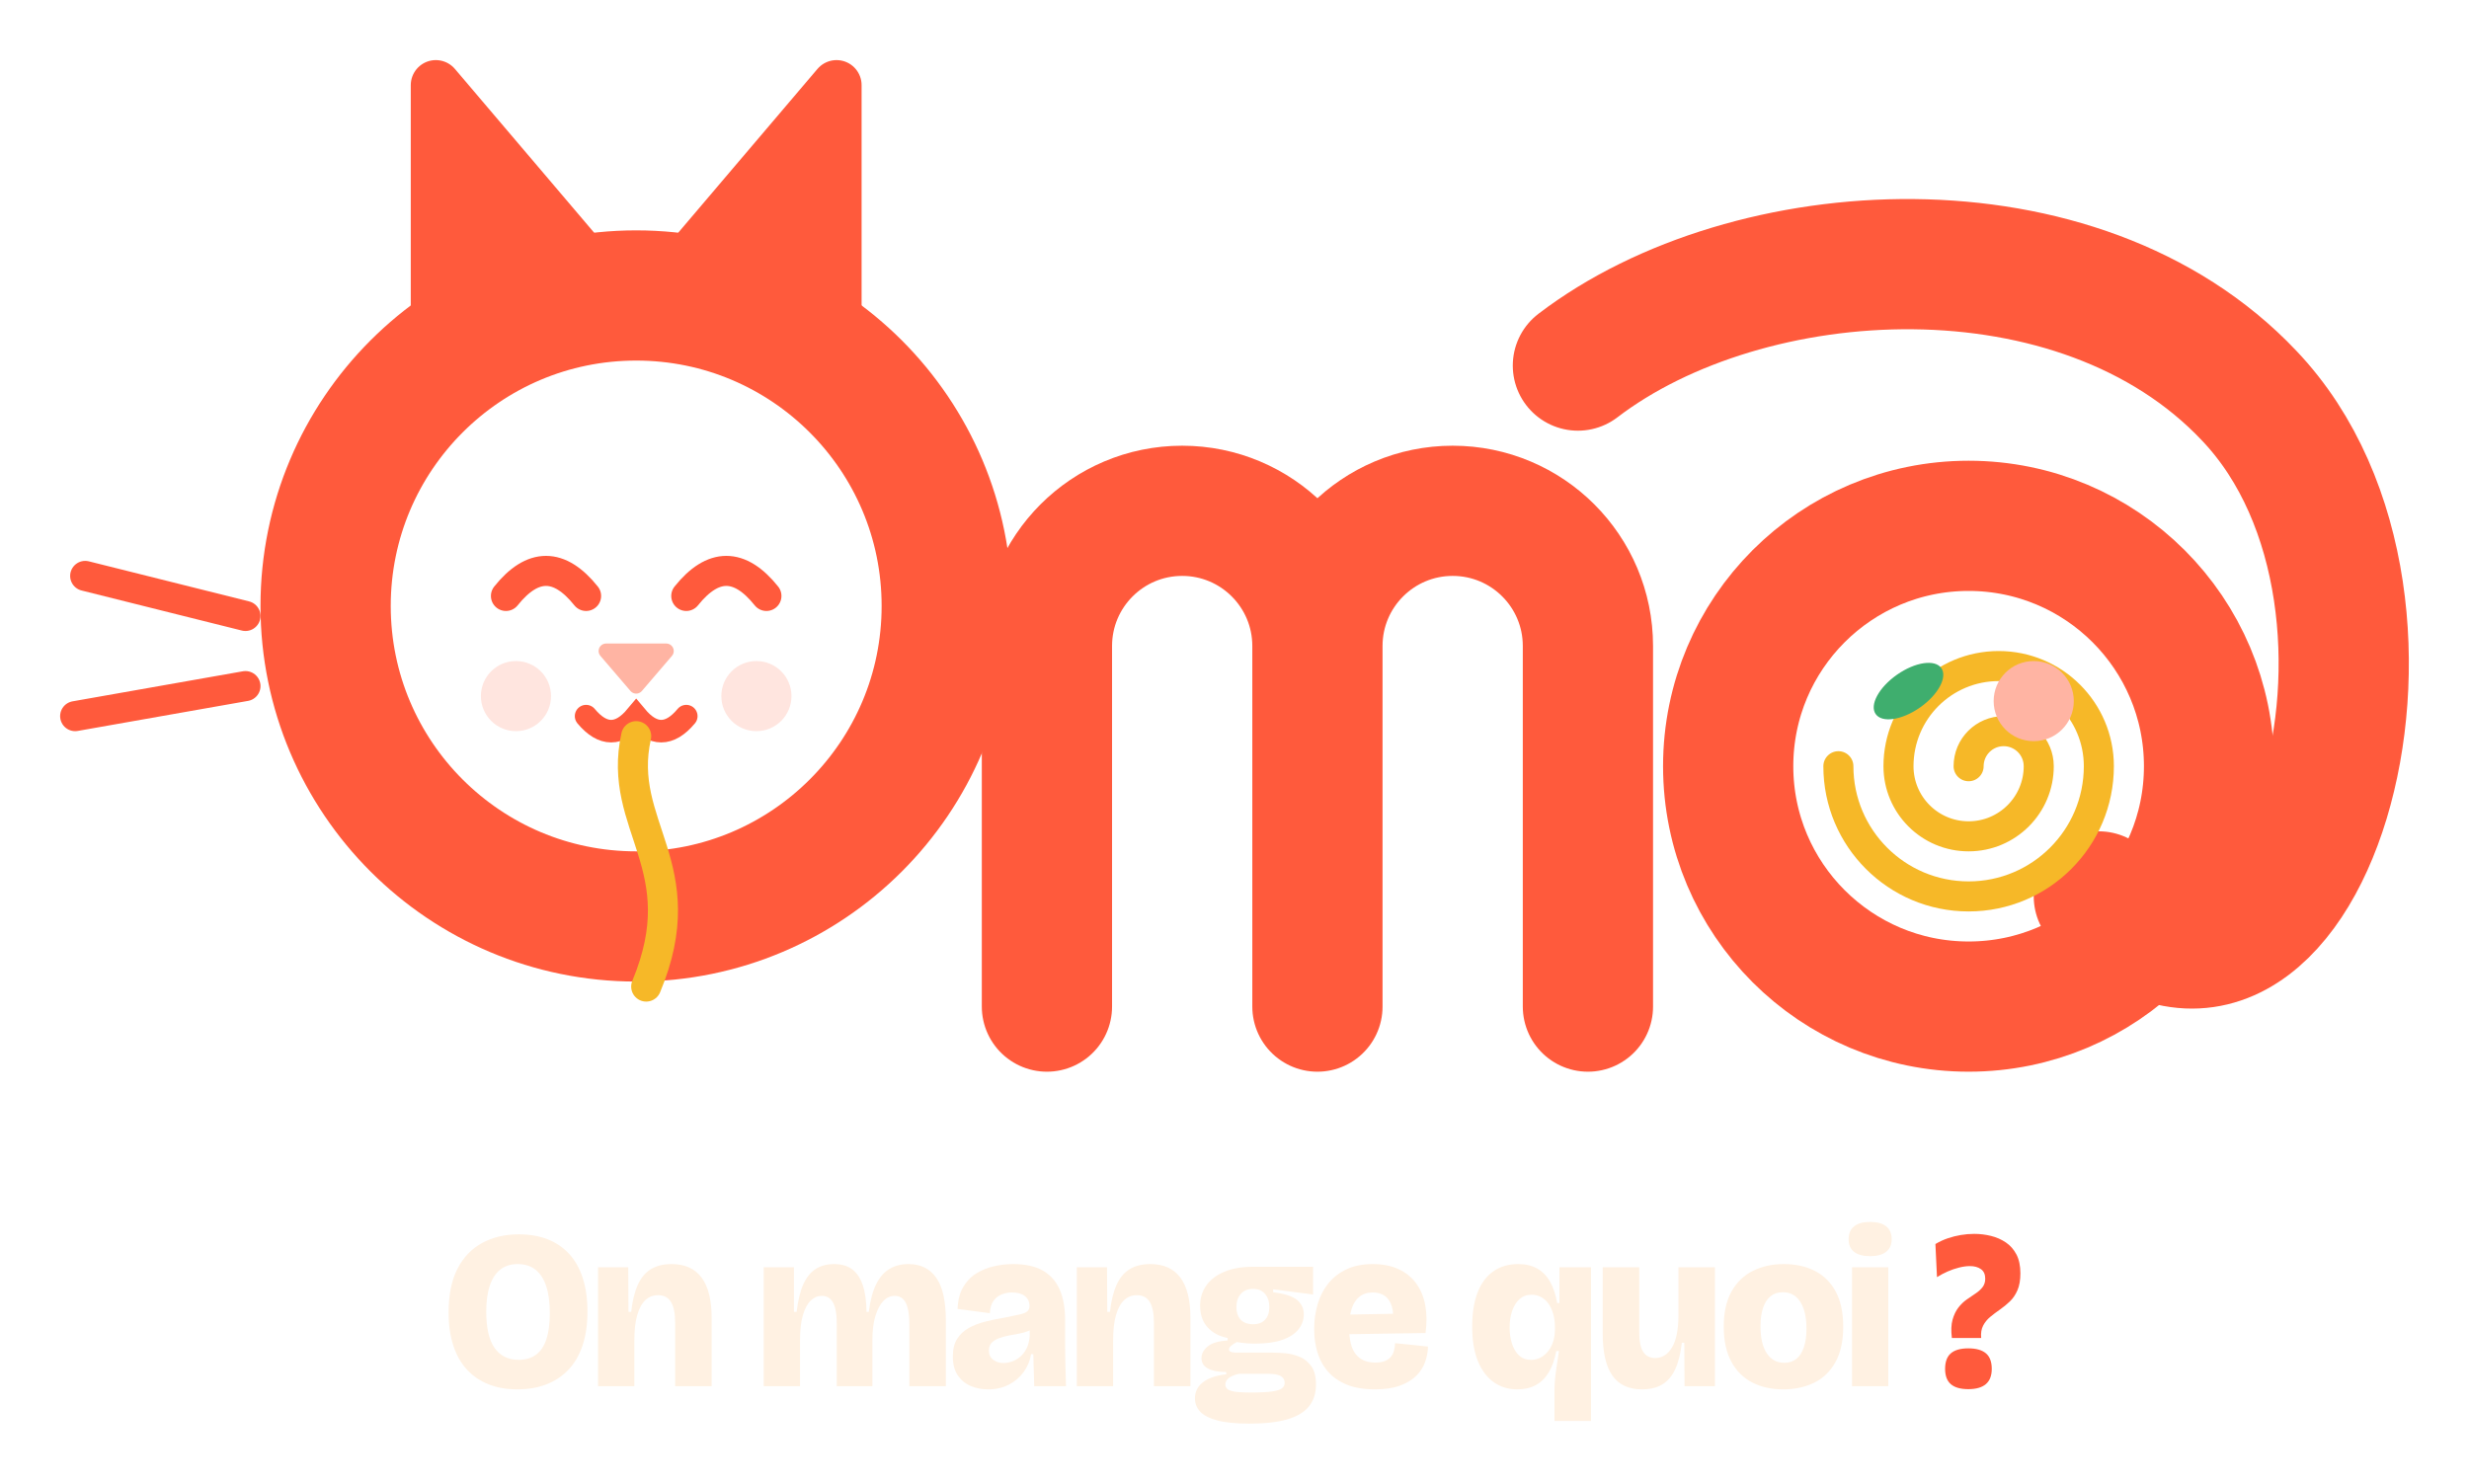
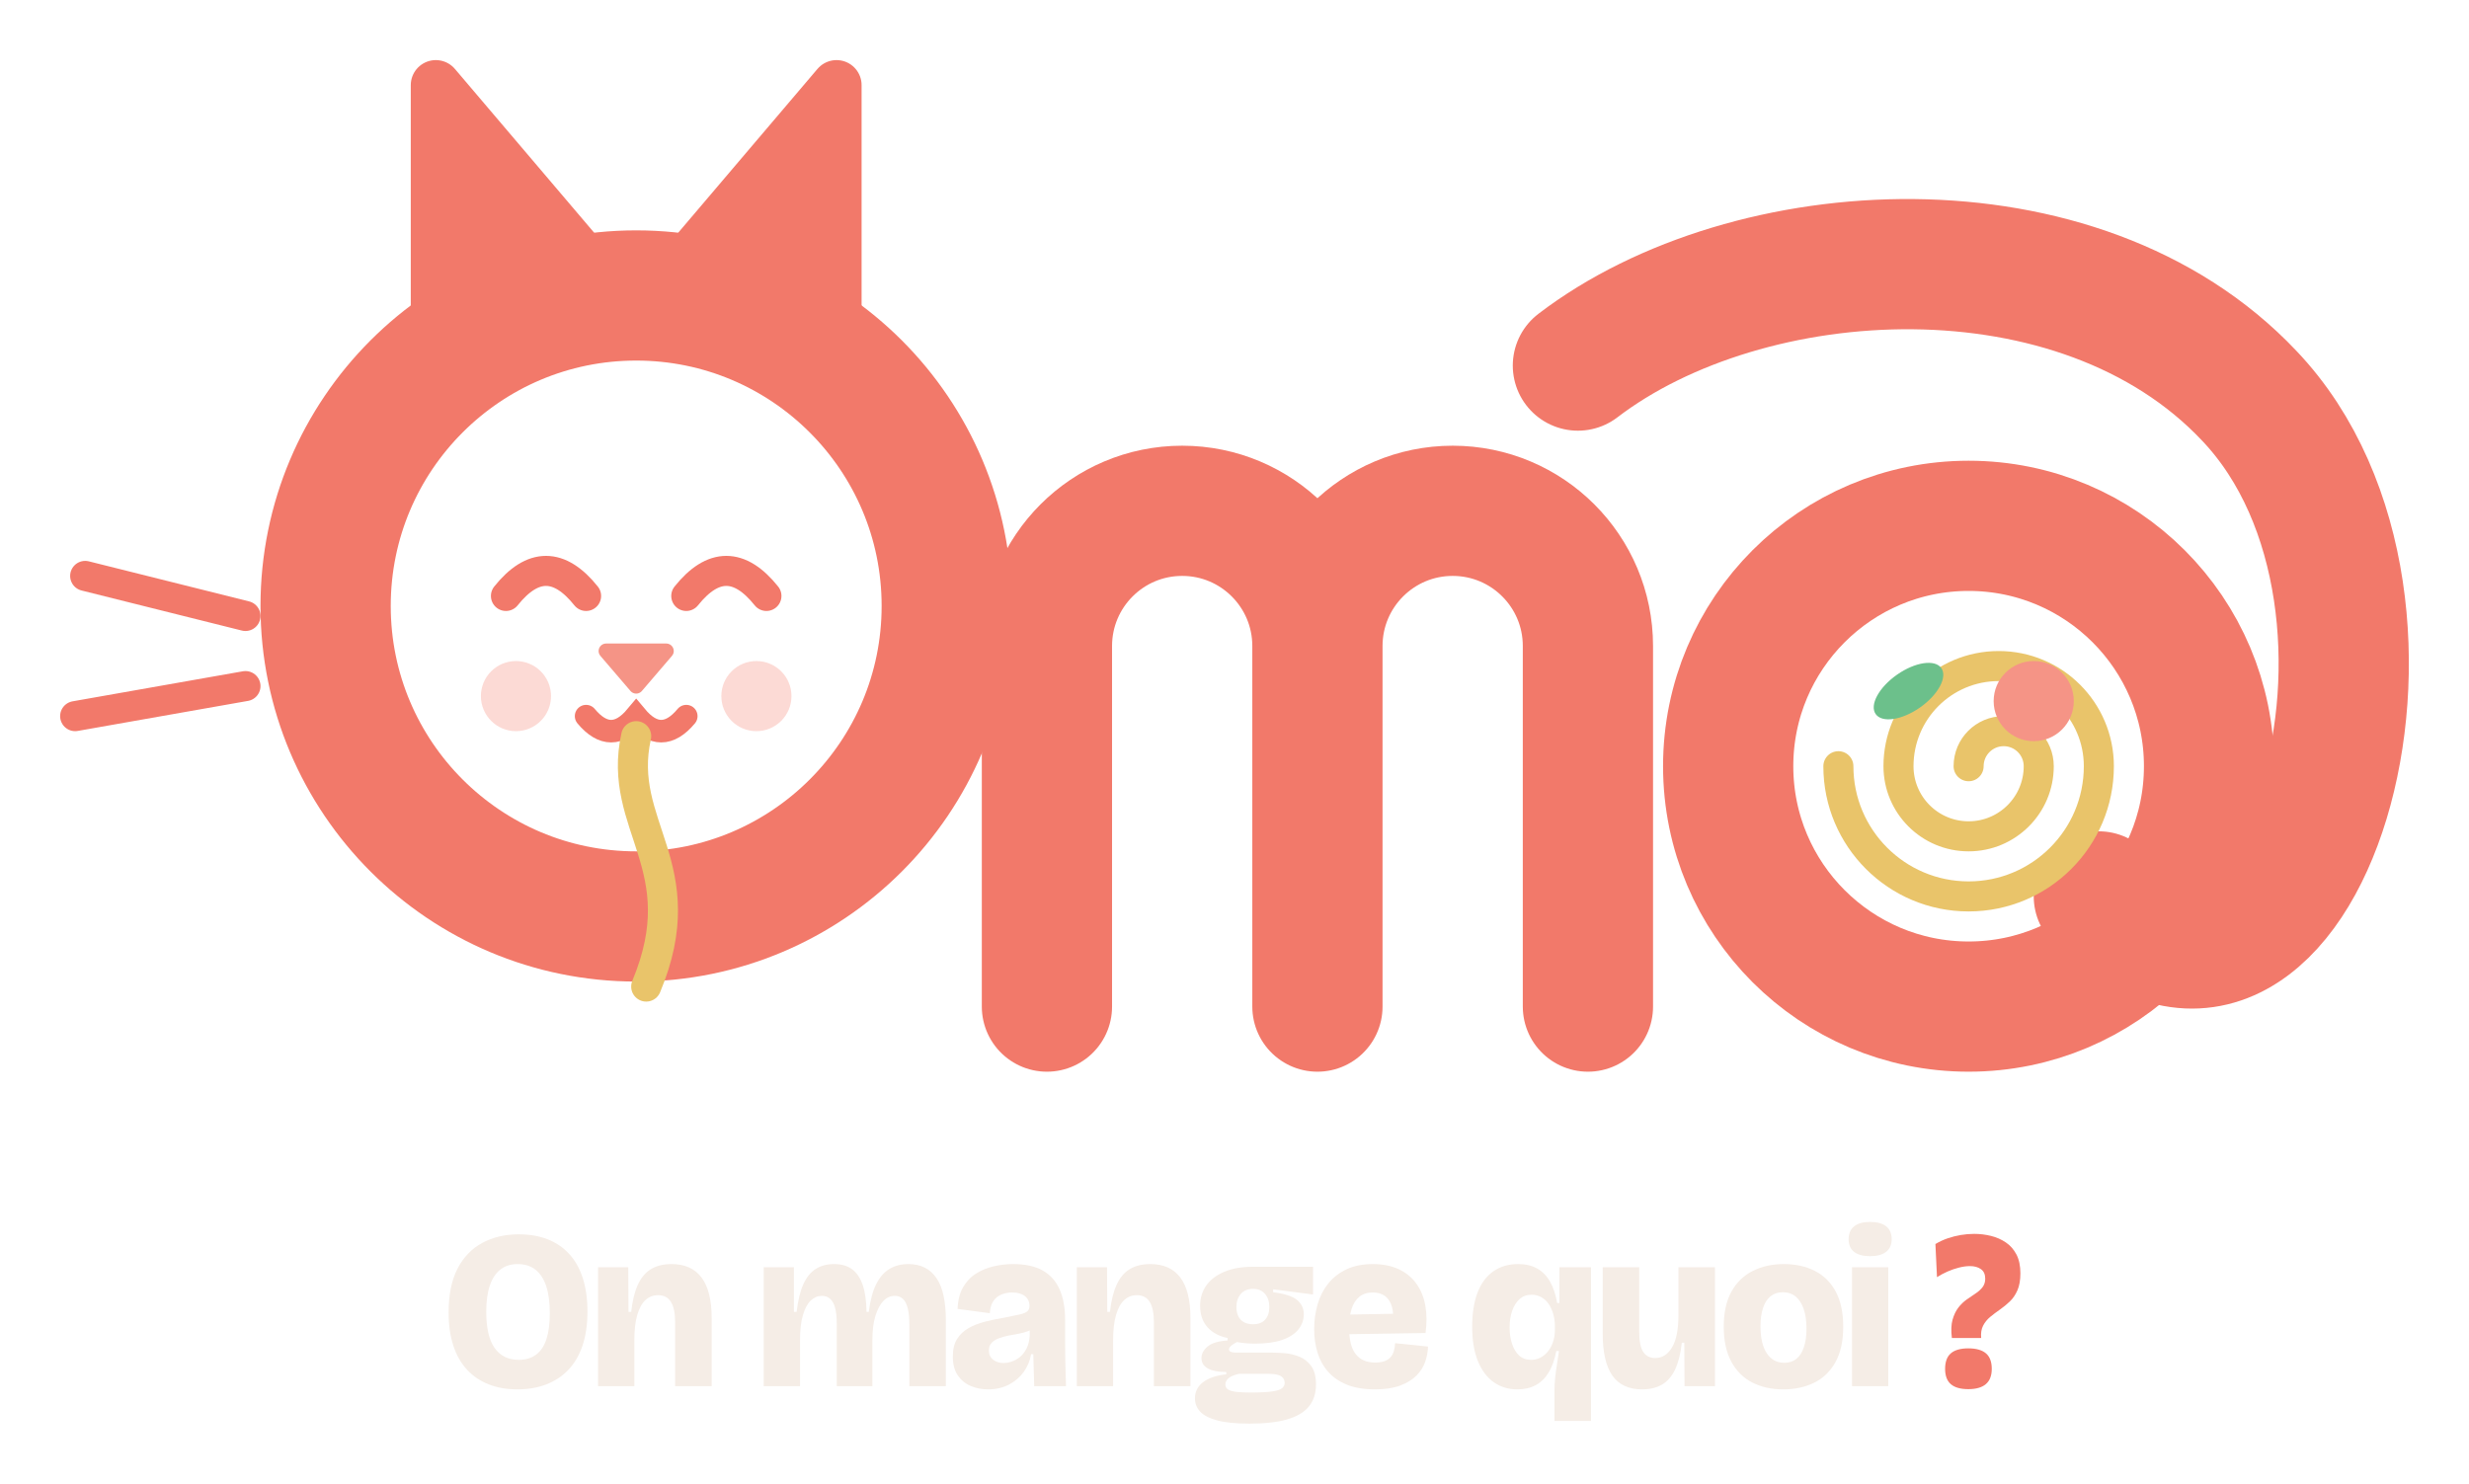
<svg xmlns="http://www.w3.org/2000/svg" viewBox="3 49 492.89 296.28" width="985.78" height="592.55" role="img" aria-label="On mange quoi ?, logo nuit">
-   <path d="M422 228 C 462 268, 492 170, 452 128 C 418 92, 352 96, 318 122" fill="none" stroke="#FF5A3C" stroke-width="26" stroke-linecap="round" />
-   <path d="M212 250 V178 A27 27 0 0 1 266 178 V250 M266 178 A27 27 0 0 1 320 178 V250" fill="none" stroke="#FF5A3C" stroke-width="26" stroke-linecap="round" stroke-linejoin="round" />
-   <path d="M370 202 a26 26 0 1 0 52 0 a20 20 0 1 0 -40 0 a14 14 0 1 0 28 0 a7 7 0 1 0 -14 0" fill="none" stroke="#F6B828" stroke-width="6" stroke-linecap="round" />
-   <circle cx="409" cy="189" r="8" fill="#FFB4A3" />
-   <ellipse cx="384" cy="187" rx="8" ry="4" transform="rotate(-35 384 187)" fill="#3FAE6E" />
-   <circle cx="396" cy="202" r="48" fill="none" stroke="#FF5A3C" stroke-width="26" />
-   <polygon points="90,124 124,106 90,66" fill="#FF5A3C" stroke="#FF5A3C" stroke-width="10" stroke-linejoin="round" />
-   <polygon points="136,106 170,124 170,66" fill="#FF5A3C" stroke="#FF5A3C" stroke-width="10" stroke-linejoin="round" />
-   <circle cx="130" cy="170" r="62" fill="none" stroke="#FF5A3C" stroke-width="26" />
-   <path d="M52 172 L20 164 M52 186 L18 192" fill="none" stroke="#FF5A3C" stroke-width="6" stroke-linecap="round" />
-   <path d="M104 168 Q112 158 120 168 M140 168 Q148 158 156 168" fill="none" stroke="#FF5A3C" stroke-width="6" stroke-linecap="round" />
-   <circle cx="106" cy="188" r="7" fill="#FFB4A3" fill-opacity="0.35" />
-   <circle cx="154" cy="188" r="7" fill="#FFB4A3" fill-opacity="0.35" />
-   <path d="M124 179 L136 179 L130 186 Z" fill="#FFB4A3" stroke="#FFB4A3" stroke-width="3" stroke-linejoin="round" />
-   <path d="M120 192 Q125 198 130 192 Q135 198 140 192" fill="none" stroke="#FF5A3C" stroke-width="4.5" stroke-linecap="round" />
-   <path d="M130 196 C 126 214, 142 222, 132 246" fill="none" stroke="#F6B828" stroke-width="6" stroke-linecap="round" />
+   <path d="M422 228 C 462 268, 492 170, 452 128 C 418 92, 352 96, 318 122" fill="none" stroke="#F2796A" stroke-width="26" stroke-linecap="round" />
+   <path d="M212 250 V178 A27 27 0 0 1 266 178 V250 M266 178 A27 27 0 0 1 320 178 V250" fill="none" stroke="#F2796A" stroke-width="26" stroke-linecap="round" stroke-linejoin="round" />
+   <path d="M370 202 a26 26 0 1 0 52 0 a20 20 0 1 0 -40 0 a14 14 0 1 0 28 0 a7 7 0 1 0 -14 0" fill="none" stroke="#E9C46A" stroke-width="6" stroke-linecap="round" />
+   <circle cx="409" cy="189" r="8" fill="#F59486" />
+   <ellipse cx="384" cy="187" rx="8" ry="4" transform="rotate(-35 384 187)" fill="#6CC08B" />
+   <circle cx="396" cy="202" r="48" fill="none" stroke="#F2796A" stroke-width="26" />
+   <polygon points="90,124 124,106 90,66" fill="#F2796A" stroke="#F2796A" stroke-width="10" stroke-linejoin="round" />
+   <polygon points="136,106 170,124 170,66" fill="#F2796A" stroke="#F2796A" stroke-width="10" stroke-linejoin="round" />
+   <circle cx="130" cy="170" r="62" fill="none" stroke="#F2796A" stroke-width="26" />
+   <path d="M52 172 L20 164 M52 186 L18 192" fill="none" stroke="#F2796A" stroke-width="6" stroke-linecap="round" />
+   <path d="M104 168 Q112 158 120 168 M140 168 Q148 158 156 168" fill="none" stroke="#F2796A" stroke-width="6" stroke-linecap="round" />
+   <circle cx="106" cy="188" r="7" fill="#F59486" fill-opacity="0.35" />
+   <circle cx="154" cy="188" r="7" fill="#F59486" fill-opacity="0.35" />
+   <path d="M124 179 L136 179 L130 186 Z" fill="#F59486" stroke="#F59486" stroke-width="3" stroke-linejoin="round" />
+   <path d="M120 192 Q125 198 130 192 Q135 198 140 192" fill="none" stroke="#F2796A" stroke-width="4.5" stroke-linecap="round" />
+   <path d="M130 196 C 126 214, 142 222, 132 246" fill="none" stroke="#E9C46A" stroke-width="6" stroke-linecap="round" />
  <g>
-     <path d="M106.277 326.435Q103.127 326.435 100.585 325.445Q98.042 324.455 96.242 322.52Q94.442 320.585 93.497 317.705Q92.552 314.825 92.552 311.09Q92.552 305.78 94.33 302.337Q96.107 298.895 99.28 297.185Q102.452 295.475 106.547 295.475Q109.742 295.475 112.262 296.442Q114.782 297.41 116.582 299.345Q118.382 301.28 119.327 304.183Q120.272 307.085 120.272 310.91Q120.272 314.78 119.282 317.705Q118.292 320.63 116.425 322.565Q114.557 324.5 111.992 325.467Q109.427 326.435 106.277 326.435ZM106.547 320.54Q108.617 320.54 110.012 319.505Q111.407 318.47 112.082 316.4Q112.757 314.33 112.757 311.27Q112.757 307.985 112.037 305.825Q111.317 303.665 109.9 302.54Q108.482 301.415 106.322 301.415Q104.297 301.415 102.902 302.495Q101.507 303.575 100.787 305.69Q100.067 307.805 100.067 310.955Q100.067 313.295 100.472 315.118Q100.877 316.94 101.71 318.132Q102.542 319.325 103.757 319.933Q104.972 320.54 106.547 320.54Z" fill="#FFF1E2" />
-     <path d="M122.387 325.805V312.125V302.045H128.417L128.462 310.955H129.002Q129.362 307.715 130.307 305.6Q131.252 303.485 132.917 302.45Q134.582 301.415 137.057 301.415Q141.017 301.415 143.042 304.092Q145.067 306.77 145.067 312.215V325.805H137.777V313.115Q137.777 310.325 136.944 308.975Q136.112 307.625 134.357 307.625Q132.917 307.625 131.859 308.592Q130.802 309.56 130.217 311.562Q129.632 313.565 129.632 316.715V325.805Z" fill="#FFF1E2" />
-     <path d="M155.462 325.805V311.99V302.045H161.492V310.955H162.032Q162.437 307.49 163.382 305.42Q164.327 303.35 165.857 302.383Q167.387 301.415 169.502 301.415Q171.707 301.415 173.102 302.45Q174.497 303.485 175.217 305.577Q175.937 307.67 175.982 310.955H176.432Q176.882 307.49 177.917 305.42Q178.952 303.35 180.572 302.383Q182.192 301.415 184.307 301.415Q186.197 301.415 187.592 302.113Q188.987 302.81 189.954 304.227Q190.922 305.645 191.372 307.783Q191.822 309.92 191.822 312.755V325.805H184.532V313.43Q184.532 311.54 184.217 310.258Q183.902 308.975 183.249 308.368Q182.597 307.76 181.607 307.76Q180.347 307.76 179.357 308.773Q178.367 309.785 177.759 311.765Q177.152 313.745 177.152 316.67V325.805H170.042V313.34Q170.042 311.45 169.727 310.212Q169.412 308.975 168.737 308.368Q168.062 307.76 167.072 307.76Q165.857 307.76 164.867 308.683Q163.877 309.605 163.292 311.585Q162.707 313.565 162.707 316.67V325.805Z" fill="#FFF1E2" />
-     <path d="M200.237 326.435Q198.392 326.435 196.794 325.76Q195.197 325.085 194.207 323.645Q193.217 322.205 193.217 319.865Q193.217 317.705 194.072 316.355Q194.927 315.005 196.367 314.195Q197.807 313.385 199.652 312.913Q201.497 312.44 203.432 312.125Q205.502 311.72 206.582 311.473Q207.662 311.225 208.089 310.843Q208.517 310.46 208.517 309.785Q208.517 308.525 207.594 307.805Q206.672 307.085 205.052 307.085Q203.972 307.085 202.982 307.468Q201.992 307.85 201.339 308.75Q200.687 309.65 200.597 311.225L194.162 310.37Q194.252 307.805 195.242 306.072Q196.232 304.34 197.829 303.327Q199.427 302.315 201.362 301.865Q203.297 301.415 205.277 301.415Q208.877 301.415 211.149 302.697Q213.422 303.98 214.524 306.455Q215.627 308.93 215.627 312.53V316.58Q215.627 318.11 215.649 319.663Q215.672 321.215 215.717 322.745Q215.762 324.275 215.807 325.805H209.462Q209.417 324.365 209.372 322.768Q209.327 321.17 209.282 319.415H208.832Q208.517 321.35 207.369 322.947Q206.222 324.545 204.399 325.49Q202.577 326.435 200.237 326.435ZM203.342 321.17Q204.107 321.17 204.984 320.877Q205.862 320.585 206.627 319.955Q207.392 319.325 207.932 318.268Q208.472 317.21 208.562 315.68V313.88H209.687Q209.192 314.42 208.292 314.78Q207.392 315.14 206.357 315.32Q205.322 315.5 204.287 315.702Q203.252 315.905 202.374 316.243Q201.497 316.58 200.957 317.142Q200.417 317.705 200.417 318.695Q200.417 319.865 201.272 320.518Q202.127 321.17 203.342 321.17Z" fill="#FFF1E2" />
-     <path d="M217.967 325.805V312.125V302.045H223.997L224.042 310.955H224.582Q224.942 307.715 225.887 305.6Q226.832 303.485 228.497 302.45Q230.162 301.415 232.637 301.415Q236.597 301.415 238.622 304.092Q240.647 306.77 240.647 312.215V325.805H233.357V313.115Q233.357 310.325 232.524 308.975Q231.692 307.625 229.937 307.625Q228.497 307.625 227.439 308.592Q226.382 309.56 225.797 311.562Q225.212 313.565 225.212 316.715V325.805Z" fill="#FFF1E2" />
-     <path d="M252.437 333.275Q248.432 333.275 246.047 332.645Q243.662 332.015 242.604 330.89Q241.547 329.765 241.547 328.235Q241.547 326.255 243.144 325.018Q244.742 323.78 247.802 323.42V322.97Q245.462 322.97 244.157 322.273Q242.852 321.575 242.852 320.18Q242.852 318.92 244.067 317.885Q245.282 316.85 248.072 316.67V316.175Q245.552 315.68 244.067 314.038Q242.582 312.395 242.582 309.74Q242.582 307.445 243.797 305.712Q245.012 303.98 247.374 302.967Q249.737 301.955 253.157 301.955H265.127V307.49L257.162 306.455V307.04Q260.672 307.49 261.977 308.615Q263.282 309.74 263.282 311.45Q263.282 313.115 262.202 314.465Q261.122 315.815 258.962 316.558Q256.802 317.3 253.607 317.3Q252.752 317.3 251.852 317.233Q250.952 317.165 249.917 316.985Q249.152 317.39 248.747 317.75Q248.342 318.11 248.342 318.47Q248.342 318.695 248.522 318.83Q248.702 318.965 249.062 319.033Q249.422 319.1 249.917 319.1H257.117Q258.062 319.1 259.479 319.212Q260.897 319.325 262.337 319.887Q263.777 320.45 264.744 321.755Q265.712 323.06 265.712 325.445Q265.712 328.145 264.272 329.877Q262.832 331.61 259.907 332.442Q256.982 333.275 252.437 333.275ZM252.707 327.065Q255.587 327.065 257.027 326.84Q258.467 326.615 258.962 326.188Q259.457 325.76 259.457 325.175Q259.457 324.5 259.097 324.118Q258.737 323.735 258.219 323.577Q257.702 323.42 257.184 323.375Q256.667 323.33 256.352 323.33H250.322Q248.837 323.69 248.229 324.23Q247.622 324.77 247.622 325.445Q247.622 326.165 248.229 326.503Q248.837 326.84 249.962 326.952Q251.087 327.065 252.707 327.065ZM253.157 313.43Q254.732 313.43 255.564 312.508Q256.397 311.585 256.397 310.01Q256.397 308.39 255.542 307.377Q254.687 306.365 253.157 306.365Q251.582 306.365 250.704 307.377Q249.827 308.39 249.827 310.01Q249.827 311.045 250.209 311.832Q250.592 312.62 251.334 313.025Q252.077 313.43 253.157 313.43Z" fill="#FFF1E2" />
-     <path d="M277.502 326.435Q274.217 326.435 271.922 325.513Q269.627 324.59 268.164 322.947Q266.702 321.305 266.027 319.123Q265.352 316.94 265.352 314.42Q265.352 311.765 266.049 309.403Q266.747 307.04 268.187 305.263Q269.627 303.485 271.832 302.45Q274.037 301.415 277.007 301.415Q280.022 301.415 282.204 302.428Q284.387 303.44 285.737 305.308Q287.087 307.175 287.537 309.695Q287.987 312.215 287.582 315.185L269.942 315.455V311.54L282.452 311.315L281.012 313.475Q281.282 311.36 280.877 309.942Q280.472 308.525 279.504 307.805Q278.537 307.085 277.052 307.085Q275.432 307.085 274.374 307.94Q273.317 308.795 272.822 310.37Q272.327 311.945 272.327 314.105Q272.327 317.75 273.654 319.415Q274.982 321.08 277.502 321.08Q278.627 321.08 279.369 320.81Q280.112 320.54 280.584 320.023Q281.057 319.505 281.259 318.785Q281.462 318.065 281.507 317.21L288.077 317.885Q288.032 319.415 287.514 320.923Q286.997 322.43 285.782 323.668Q284.567 324.905 282.519 325.67Q280.472 326.435 277.502 326.435Z" fill="#FFF1E2" />
-     <path d="M313.322 332.735V326.66Q313.322 325.445 313.457 324.14Q313.592 322.835 313.817 321.462Q314.042 320.09 314.222 318.785H313.682Q313.187 321.395 312.152 323.082Q311.117 324.77 309.564 325.602Q308.012 326.435 305.897 326.435Q303.242 326.435 301.217 325.018Q299.192 323.6 298.044 320.81Q296.897 318.02 296.897 313.925Q296.897 309.875 297.977 307.085Q299.057 304.295 301.127 302.855Q303.197 301.415 306.077 301.415Q308.237 301.415 309.812 302.27Q311.387 303.125 312.399 304.858Q313.412 306.59 313.862 309.2H314.312V302.045H320.612V311.495V332.735ZM308.642 320.54Q309.407 320.54 310.082 320.293Q310.757 320.045 311.364 319.528Q311.972 319.01 312.422 318.29Q312.872 317.57 313.142 316.602Q313.412 315.635 313.412 314.42V313.97Q313.412 312.485 313.052 311.293Q312.692 310.1 312.084 309.268Q311.477 308.435 310.622 307.985Q309.767 307.535 308.732 307.535Q307.337 307.535 306.369 308.39Q305.402 309.245 304.884 310.73Q304.367 312.215 304.367 314.105Q304.367 315.815 304.839 317.3Q305.312 318.785 306.257 319.663Q307.202 320.54 308.642 320.54Z" fill="#FFF1E2" />
-     <path d="M330.827 326.435Q326.822 326.435 324.887 323.69Q322.952 320.945 322.952 315.275V302.045H330.242V314.96Q330.242 317.75 331.052 318.965Q331.862 320.18 333.437 320.18Q334.472 320.18 335.327 319.64Q336.182 319.1 336.812 318.02Q337.442 316.94 337.757 315.342Q338.072 313.745 338.072 311.63V302.045H345.362V315.41V325.805H339.287L339.242 317.12H338.747Q338.387 320.36 337.419 322.43Q336.452 324.5 334.809 325.467Q333.167 326.435 330.827 326.435Z" fill="#FFF1E2" />
-     <path d="M358.997 326.435Q355.487 326.435 352.809 325.062Q350.132 323.69 348.624 320.9Q347.117 318.11 347.117 313.925Q347.117 309.65 348.669 306.882Q350.222 304.115 352.944 302.765Q355.667 301.415 359.087 301.415Q362.642 301.415 365.319 302.788Q367.997 304.16 369.482 306.928Q370.967 309.695 370.967 313.925Q370.967 318.245 369.392 321.035Q367.817 323.825 365.117 325.13Q362.417 326.435 358.997 326.435ZM359.177 321.125Q360.662 321.125 361.629 320.337Q362.597 319.55 363.114 318.02Q363.632 316.49 363.632 314.33Q363.632 311.99 363.069 310.37Q362.507 308.75 361.472 307.895Q360.437 307.04 358.862 307.04Q357.467 307.04 356.477 307.827Q355.487 308.615 354.969 310.145Q354.452 311.675 354.452 313.835Q354.452 317.345 355.712 319.235Q356.972 321.125 359.177 321.125Z" fill="#FFF1E2" />
-     <path d="M372.722 325.805V302.045H379.967V325.805ZM376.322 299.84Q374.252 299.84 373.149 298.985Q372.047 298.13 372.047 296.465Q372.047 294.755 373.149 293.877Q374.252 293.0 376.322 293.0Q378.437 293.0 379.539 293.877Q380.642 294.755 380.642 296.465Q380.642 298.085 379.539 298.962Q378.437 299.84 376.322 299.84Z" fill="#FFF1E2" />
-     <path d="M392.657 316.175Q392.387 313.97 392.792 312.53Q393.197 311.09 393.939 310.123Q394.682 309.155 395.604 308.503Q396.527 307.85 397.382 307.288Q398.237 306.725 398.777 306.028Q399.317 305.33 399.317 304.34Q399.317 303.035 398.462 302.428Q397.607 301.82 396.257 301.82Q395.267 301.82 394.097 302.113Q392.927 302.405 391.802 302.9Q390.677 303.395 389.687 304.025L389.372 297.41Q390.587 296.69 391.847 296.263Q393.107 295.835 394.434 295.61Q395.762 295.385 397.112 295.385Q398.822 295.385 400.464 295.79Q402.107 296.195 403.434 297.095Q404.762 297.995 405.549 299.502Q406.337 301.01 406.337 303.26Q406.337 305.285 405.752 306.635Q405.167 307.985 404.222 308.885Q403.277 309.785 402.242 310.505Q401.207 311.225 400.307 311.968Q399.407 312.71 398.889 313.723Q398.372 314.735 398.507 316.175ZM395.942 326.39Q393.602 326.39 392.454 325.4Q391.307 324.41 391.307 322.34Q391.307 320.225 392.454 319.235Q393.602 318.245 395.942 318.245Q398.282 318.245 399.452 319.235Q400.622 320.225 400.622 322.34Q400.622 326.39 395.942 326.39Z" fill="#FF5A3C" />
+     <path d="M106.277 326.435Q103.127 326.435 100.585 325.445Q98.042 324.455 96.242 322.52Q94.442 320.585 93.497 317.705Q92.552 314.825 92.552 311.09Q92.552 305.78 94.33 302.337Q96.107 298.895 99.28 297.185Q102.452 295.475 106.547 295.475Q109.742 295.475 112.262 296.442Q114.782 297.41 116.582 299.345Q118.382 301.28 119.327 304.183Q120.272 307.085 120.272 310.91Q120.272 314.78 119.282 317.705Q118.292 320.63 116.425 322.565Q114.557 324.5 111.992 325.467Q109.427 326.435 106.277 326.435ZM106.547 320.54Q108.617 320.54 110.012 319.505Q111.407 318.47 112.082 316.4Q112.757 314.33 112.757 311.27Q112.757 307.985 112.037 305.825Q111.317 303.665 109.9 302.54Q108.482 301.415 106.322 301.415Q104.297 301.415 102.902 302.495Q101.507 303.575 100.787 305.69Q100.067 307.805 100.067 310.955Q100.067 313.295 100.472 315.118Q100.877 316.94 101.71 318.132Q102.542 319.325 103.757 319.933Q104.972 320.54 106.547 320.54Z" fill="#F5EDE6" />
+     <path d="M122.387 325.805V312.125V302.045H128.417L128.462 310.955H129.002Q129.362 307.715 130.307 305.6Q131.252 303.485 132.917 302.45Q134.582 301.415 137.057 301.415Q141.017 301.415 143.042 304.092Q145.067 306.77 145.067 312.215V325.805H137.777V313.115Q137.777 310.325 136.944 308.975Q136.112 307.625 134.357 307.625Q132.917 307.625 131.859 308.592Q130.802 309.56 130.217 311.562Q129.632 313.565 129.632 316.715V325.805Z" fill="#F5EDE6" />
+     <path d="M155.462 325.805V311.99V302.045H161.492V310.955H162.032Q162.437 307.49 163.382 305.42Q164.327 303.35 165.857 302.383Q167.387 301.415 169.502 301.415Q171.707 301.415 173.102 302.45Q174.497 303.485 175.217 305.577Q175.937 307.67 175.982 310.955H176.432Q176.882 307.49 177.917 305.42Q178.952 303.35 180.572 302.383Q182.192 301.415 184.307 301.415Q186.197 301.415 187.592 302.113Q188.987 302.81 189.954 304.227Q190.922 305.645 191.372 307.783Q191.822 309.92 191.822 312.755V325.805H184.532V313.43Q184.532 311.54 184.217 310.258Q183.902 308.975 183.249 308.368Q182.597 307.76 181.607 307.76Q180.347 307.76 179.357 308.773Q178.367 309.785 177.759 311.765Q177.152 313.745 177.152 316.67V325.805H170.042V313.34Q170.042 311.45 169.727 310.212Q169.412 308.975 168.737 308.368Q168.062 307.76 167.072 307.76Q165.857 307.76 164.867 308.683Q163.877 309.605 163.292 311.585Q162.707 313.565 162.707 316.67V325.805Z" fill="#F5EDE6" />
+     <path d="M200.237 326.435Q198.392 326.435 196.794 325.76Q195.197 325.085 194.207 323.645Q193.217 322.205 193.217 319.865Q193.217 317.705 194.072 316.355Q194.927 315.005 196.367 314.195Q197.807 313.385 199.652 312.913Q201.497 312.44 203.432 312.125Q205.502 311.72 206.582 311.473Q207.662 311.225 208.089 310.843Q208.517 310.46 208.517 309.785Q208.517 308.525 207.594 307.805Q206.672 307.085 205.052 307.085Q203.972 307.085 202.982 307.468Q201.992 307.85 201.339 308.75Q200.687 309.65 200.597 311.225L194.162 310.37Q194.252 307.805 195.242 306.072Q196.232 304.34 197.829 303.327Q199.427 302.315 201.362 301.865Q203.297 301.415 205.277 301.415Q208.877 301.415 211.149 302.697Q213.422 303.98 214.524 306.455Q215.627 308.93 215.627 312.53V316.58Q215.627 318.11 215.649 319.663Q215.672 321.215 215.717 322.745Q215.762 324.275 215.807 325.805H209.462Q209.417 324.365 209.372 322.768Q209.327 321.17 209.282 319.415H208.832Q208.517 321.35 207.369 322.947Q206.222 324.545 204.399 325.49Q202.577 326.435 200.237 326.435ZM203.342 321.17Q204.107 321.17 204.984 320.877Q205.862 320.585 206.627 319.955Q207.392 319.325 207.932 318.268Q208.472 317.21 208.562 315.68V313.88H209.687Q209.192 314.42 208.292 314.78Q207.392 315.14 206.357 315.32Q205.322 315.5 204.287 315.702Q203.252 315.905 202.374 316.243Q201.497 316.58 200.957 317.142Q200.417 317.705 200.417 318.695Q200.417 319.865 201.272 320.518Q202.127 321.17 203.342 321.17Z" fill="#F5EDE6" />
+     <path d="M217.967 325.805V312.125V302.045H223.997L224.042 310.955H224.582Q224.942 307.715 225.887 305.6Q226.832 303.485 228.497 302.45Q230.162 301.415 232.637 301.415Q236.597 301.415 238.622 304.092Q240.647 306.77 240.647 312.215V325.805H233.357V313.115Q233.357 310.325 232.524 308.975Q231.692 307.625 229.937 307.625Q228.497 307.625 227.439 308.592Q226.382 309.56 225.797 311.562Q225.212 313.565 225.212 316.715V325.805Z" fill="#F5EDE6" />
+     <path d="M252.437 333.275Q248.432 333.275 246.047 332.645Q243.662 332.015 242.604 330.89Q241.547 329.765 241.547 328.235Q241.547 326.255 243.144 325.018Q244.742 323.78 247.802 323.42V322.97Q245.462 322.97 244.157 322.273Q242.852 321.575 242.852 320.18Q242.852 318.92 244.067 317.885Q245.282 316.85 248.072 316.67V316.175Q245.552 315.68 244.067 314.038Q242.582 312.395 242.582 309.74Q242.582 307.445 243.797 305.712Q245.012 303.98 247.374 302.967Q249.737 301.955 253.157 301.955H265.127V307.49L257.162 306.455V307.04Q260.672 307.49 261.977 308.615Q263.282 309.74 263.282 311.45Q263.282 313.115 262.202 314.465Q261.122 315.815 258.962 316.558Q256.802 317.3 253.607 317.3Q252.752 317.3 251.852 317.233Q250.952 317.165 249.917 316.985Q249.152 317.39 248.747 317.75Q248.342 318.11 248.342 318.47Q248.342 318.695 248.522 318.83Q248.702 318.965 249.062 319.033Q249.422 319.1 249.917 319.1H257.117Q258.062 319.1 259.479 319.212Q260.897 319.325 262.337 319.887Q263.777 320.45 264.744 321.755Q265.712 323.06 265.712 325.445Q265.712 328.145 264.272 329.877Q262.832 331.61 259.907 332.442Q256.982 333.275 252.437 333.275ZM252.707 327.065Q255.587 327.065 257.027 326.84Q258.467 326.615 258.962 326.188Q259.457 325.76 259.457 325.175Q259.457 324.5 259.097 324.118Q258.737 323.735 258.219 323.577Q257.702 323.42 257.184 323.375Q256.667 323.33 256.352 323.33H250.322Q248.837 323.69 248.229 324.23Q247.622 324.77 247.622 325.445Q247.622 326.165 248.229 326.503Q248.837 326.84 249.962 326.952Q251.087 327.065 252.707 327.065ZM253.157 313.43Q254.732 313.43 255.564 312.508Q256.397 311.585 256.397 310.01Q256.397 308.39 255.542 307.377Q254.687 306.365 253.157 306.365Q251.582 306.365 250.704 307.377Q249.827 308.39 249.827 310.01Q249.827 311.045 250.209 311.832Q250.592 312.62 251.334 313.025Q252.077 313.43 253.157 313.43Z" fill="#F5EDE6" />
+     <path d="M277.502 326.435Q274.217 326.435 271.922 325.513Q269.627 324.59 268.164 322.947Q266.702 321.305 266.027 319.123Q265.352 316.94 265.352 314.42Q265.352 311.765 266.049 309.403Q266.747 307.04 268.187 305.263Q269.627 303.485 271.832 302.45Q274.037 301.415 277.007 301.415Q280.022 301.415 282.204 302.428Q284.387 303.44 285.737 305.308Q287.087 307.175 287.537 309.695Q287.987 312.215 287.582 315.185L269.942 315.455V311.54L282.452 311.315L281.012 313.475Q281.282 311.36 280.877 309.942Q280.472 308.525 279.504 307.805Q278.537 307.085 277.052 307.085Q275.432 307.085 274.374 307.94Q273.317 308.795 272.822 310.37Q272.327 311.945 272.327 314.105Q272.327 317.75 273.654 319.415Q274.982 321.08 277.502 321.08Q278.627 321.08 279.369 320.81Q280.112 320.54 280.584 320.023Q281.057 319.505 281.259 318.785Q281.462 318.065 281.507 317.21L288.077 317.885Q288.032 319.415 287.514 320.923Q286.997 322.43 285.782 323.668Q284.567 324.905 282.519 325.67Q280.472 326.435 277.502 326.435Z" fill="#F5EDE6" />
+     <path d="M313.322 332.735V326.66Q313.322 325.445 313.457 324.14Q313.592 322.835 313.817 321.462Q314.042 320.09 314.222 318.785H313.682Q313.187 321.395 312.152 323.082Q311.117 324.77 309.564 325.602Q308.012 326.435 305.897 326.435Q303.242 326.435 301.217 325.018Q299.192 323.6 298.044 320.81Q296.897 318.02 296.897 313.925Q296.897 309.875 297.977 307.085Q299.057 304.295 301.127 302.855Q303.197 301.415 306.077 301.415Q308.237 301.415 309.812 302.27Q311.387 303.125 312.399 304.858Q313.412 306.59 313.862 309.2H314.312V302.045H320.612V311.495V332.735ZM308.642 320.54Q309.407 320.54 310.082 320.293Q310.757 320.045 311.364 319.528Q311.972 319.01 312.422 318.29Q312.872 317.57 313.142 316.602Q313.412 315.635 313.412 314.42V313.97Q313.412 312.485 313.052 311.293Q312.692 310.1 312.084 309.268Q311.477 308.435 310.622 307.985Q309.767 307.535 308.732 307.535Q307.337 307.535 306.369 308.39Q305.402 309.245 304.884 310.73Q304.367 312.215 304.367 314.105Q304.367 315.815 304.839 317.3Q305.312 318.785 306.257 319.663Q307.202 320.54 308.642 320.54Z" fill="#F5EDE6" />
+     <path d="M330.827 326.435Q326.822 326.435 324.887 323.69Q322.952 320.945 322.952 315.275V302.045H330.242V314.96Q330.242 317.75 331.052 318.965Q331.862 320.18 333.437 320.18Q334.472 320.18 335.327 319.64Q336.182 319.1 336.812 318.02Q337.442 316.94 337.757 315.342Q338.072 313.745 338.072 311.63V302.045H345.362V315.41V325.805H339.287L339.242 317.12H338.747Q338.387 320.36 337.419 322.43Q336.452 324.5 334.809 325.467Q333.167 326.435 330.827 326.435Z" fill="#F5EDE6" />
+     <path d="M358.997 326.435Q355.487 326.435 352.809 325.062Q350.132 323.69 348.624 320.9Q347.117 318.11 347.117 313.925Q347.117 309.65 348.669 306.882Q350.222 304.115 352.944 302.765Q355.667 301.415 359.087 301.415Q362.642 301.415 365.319 302.788Q367.997 304.16 369.482 306.928Q370.967 309.695 370.967 313.925Q370.967 318.245 369.392 321.035Q367.817 323.825 365.117 325.13Q362.417 326.435 358.997 326.435ZM359.177 321.125Q360.662 321.125 361.629 320.337Q362.597 319.55 363.114 318.02Q363.632 316.49 363.632 314.33Q363.632 311.99 363.069 310.37Q362.507 308.75 361.472 307.895Q360.437 307.04 358.862 307.04Q357.467 307.04 356.477 307.827Q355.487 308.615 354.969 310.145Q354.452 311.675 354.452 313.835Q354.452 317.345 355.712 319.235Q356.972 321.125 359.177 321.125Z" fill="#F5EDE6" />
+     <path d="M372.722 325.805V302.045H379.967V325.805ZM376.322 299.84Q374.252 299.84 373.149 298.985Q372.047 298.13 372.047 296.465Q372.047 294.755 373.149 293.877Q374.252 293.0 376.322 293.0Q378.437 293.0 379.539 293.877Q380.642 294.755 380.642 296.465Q380.642 298.085 379.539 298.962Q378.437 299.84 376.322 299.84Z" fill="#F5EDE6" />
+     <path d="M392.657 316.175Q392.387 313.97 392.792 312.53Q393.197 311.09 393.939 310.123Q394.682 309.155 395.604 308.503Q396.527 307.85 397.382 307.288Q398.237 306.725 398.777 306.028Q399.317 305.33 399.317 304.34Q399.317 303.035 398.462 302.428Q397.607 301.82 396.257 301.82Q395.267 301.82 394.097 302.113Q392.927 302.405 391.802 302.9Q390.677 303.395 389.687 304.025L389.372 297.41Q390.587 296.69 391.847 296.263Q393.107 295.835 394.434 295.61Q395.762 295.385 397.112 295.385Q398.822 295.385 400.464 295.79Q402.107 296.195 403.434 297.095Q404.762 297.995 405.549 299.502Q406.337 301.01 406.337 303.26Q406.337 305.285 405.752 306.635Q405.167 307.985 404.222 308.885Q403.277 309.785 402.242 310.505Q401.207 311.225 400.307 311.968Q399.407 312.71 398.889 313.723Q398.372 314.735 398.507 316.175ZM395.942 326.39Q393.602 326.39 392.454 325.4Q391.307 324.41 391.307 322.34Q391.307 320.225 392.454 319.235Q393.602 318.245 395.942 318.245Q398.282 318.245 399.452 319.235Q400.622 320.225 400.622 322.34Q400.622 326.39 395.942 326.39Z" fill="#F2796A" />
  </g>
</svg>
